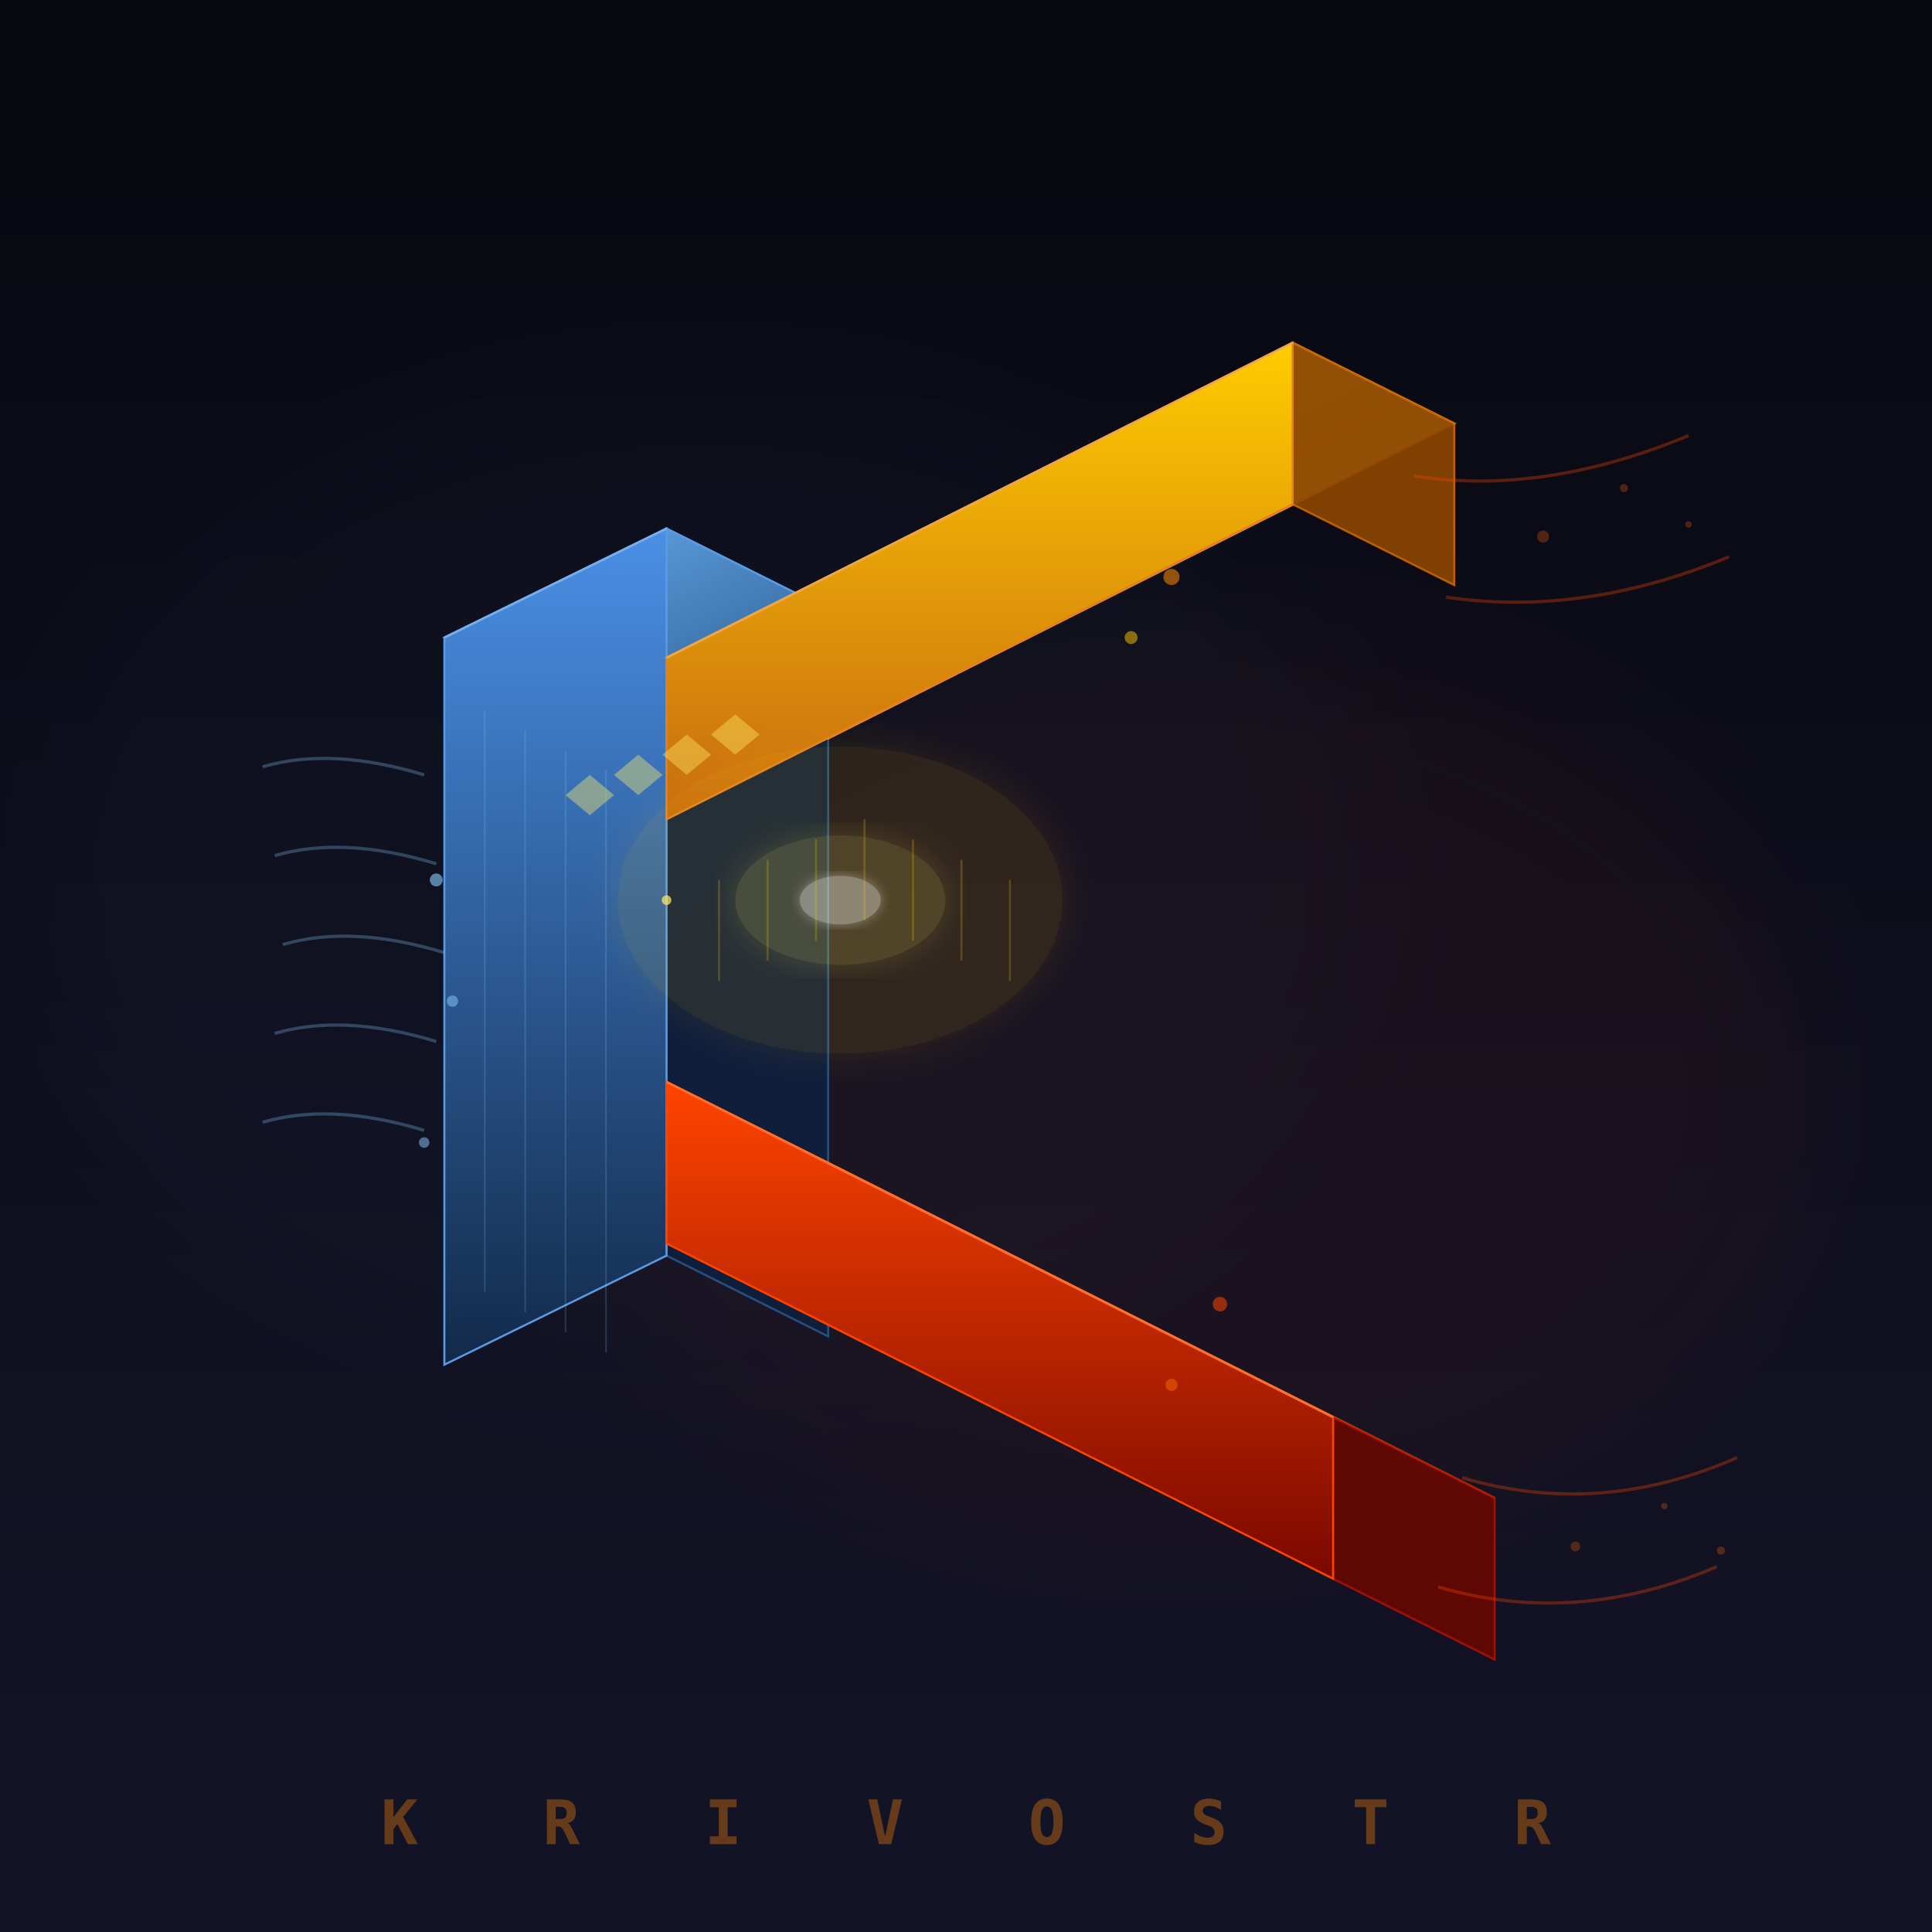
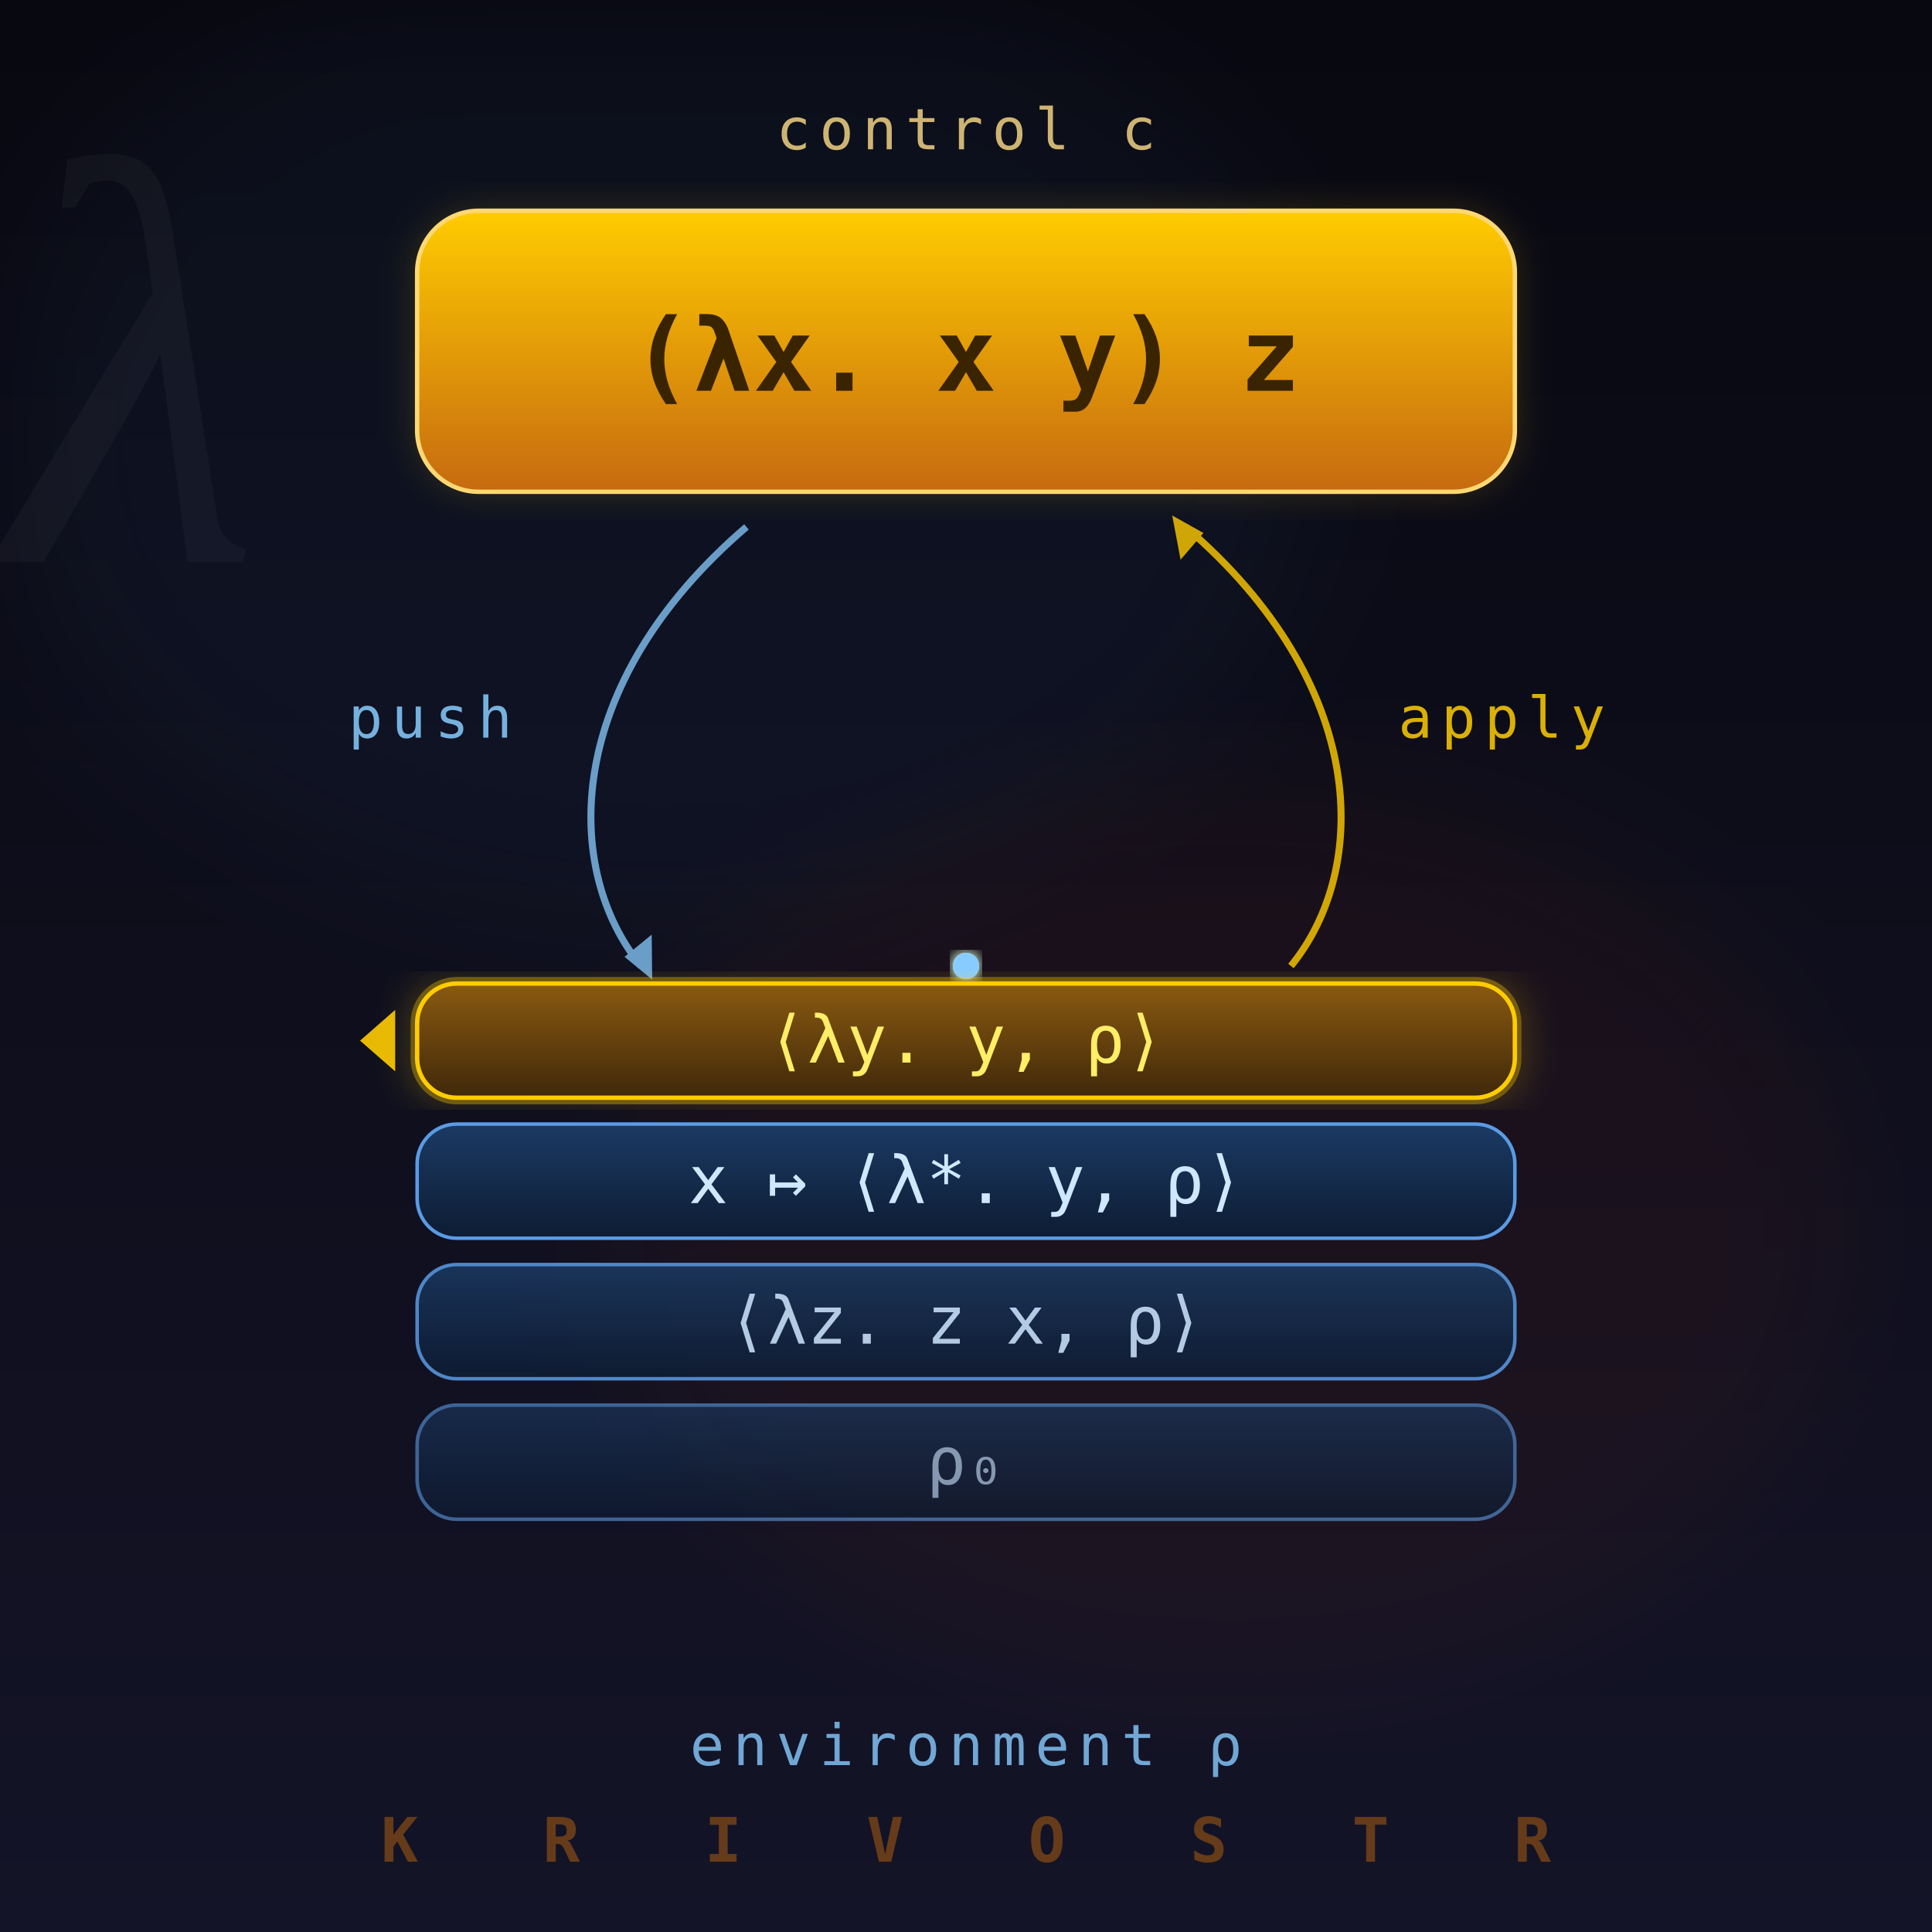
- <svg xmlns="http://www.w3.org/2000/svg" viewBox="-220 -220 440 440">
+ <svg xmlns="http://www.w3.org/2000/svg" viewBox="-220 -220 440 440" role="img" aria-label="A Krivine machine: a control term above an environment stack of closures, with the push and apply steps of the reduction cycle drawn between them.">
  <defs>
-     <linearGradient id="coolF" x1="0" y1="0" x2="0" y2="1">
-       <stop offset="0%" stop-color="#4a8fe5" />
-       <stop offset="100%" stop-color="#122a4a" />
+     <linearGradient id="bgGrad" x1="0" y1="0" x2="0" y2="1">
+       <stop offset="0%" stop-color="#080810" />
+       <stop offset="100%" stop-color="#141428" />
    </linearGradient>
-     <linearGradient id="coolT" x1="0" y1="0" x2="1" y2="1">
-       <stop offset="0%" stop-color="#6aaff5" />
-       <stop offset="100%" stop-color="#2a5a8c" />
+     <linearGradient id="plateFill" x1="0" y1="0" x2="0" y2="1">
+       <stop offset="0%" stop-color="#1b3a63" />
+       <stop offset="100%" stop-color="#0d1c33" />
    </linearGradient>
-     <linearGradient id="heatF" x1="0" y1="0" x2="0" y2="1">
+     <linearGradient id="ctrlFill" x1="0" y1="0" x2="0" y2="1">
      <stop offset="0%" stop-color="#ffcc00" />
      <stop offset="100%" stop-color="#c66a10" />
    </linearGradient>
-     <linearGradient id="heatT" x1="0" y1="0" x2="1" y2="1">
-       <stop offset="0%" stop-color="#ffee66" />
-       <stop offset="100%" stop-color="#f39c12" />
-     </linearGradient>
-     <linearGradient id="hotF" x1="0" y1="0" x2="0" y2="1">
-       <stop offset="0%" stop-color="#ff4400" />
-       <stop offset="100%" stop-color="#7a0800" />
-     </linearGradient>
-     <linearGradient id="hotT" x1="0" y1="0" x2="1" y2="1">
-       <stop offset="0%" stop-color="#ff6600" />
-       <stop offset="100%" stop-color="#cc2200" />
-     </linearGradient>
-     <linearGradient id="bgGrad" x1="0" y1="0" x2="0" y2="1">
-       <stop offset="0%" stop-color="#080810" />
-       <stop offset="100%" stop-color="#141428" />
+     <linearGradient id="headFill" x1="0" y1="0" x2="0" y2="1">
+       <stop offset="0%" stop-color="#8a5a10" />
+       <stop offset="100%" stop-color="#40280a" />
    </linearGradient>
    <filter id="glowBig">
      <feGaussianBlur stdDeviation="15" />
    </filter>
    <filter id="glowSmall">
      <feGaussianBlur stdDeviation="4" result="b" />
      <feComposite in="SourceGraphic" in2="b" operator="over" />
    </filter>
    <filter id="glowTiny">
      <feGaussianBlur stdDeviation="1.5" result="b" />
      <feComposite in="SourceGraphic" in2="b" operator="over" />
    </filter>
+     <marker id="arrowCool" viewBox="0 0 10 10" refX="5" refY="8" markerWidth="5" markerHeight="5" orient="auto">
+       <path d="M0,0 L10,8 L0,10 z" fill="#88ccff" />
+     </marker>
+     <marker id="arrowHot" viewBox="0 0 10 10" refX="5" refY="8" markerWidth="5" markerHeight="5" orient="auto">
+       <path d="M0,0 L10,8 L0,10 z" fill="#ffcc00" />
+     </marker>
  </defs>
  <rect x="-220" y="-220" width="440" height="440" fill="url(#bgGrad)" />
-   <ellipse cx="-60" cy="-20" rx="150" ry="110" fill="#4a8fe5" opacity="0.035" filter="url(#glowBig)" />
-   <ellipse cx="50" cy="30" rx="140" ry="100" fill="#ff4400" opacity="0.045" filter="url(#glowBig)" />
-   <g transform="translate(10, 8) scale(0.92)">
-     <polygon points="-85,-117 -85,63 -45,83 -45,-97" fill="#0d2040" stroke="#2a5a8c" stroke-width="0.5" opacity="0.85" />
-     <polygon points="-140,-90 -85,-117 -45,-97 -100,-70" fill="url(#coolT)" stroke="#5a9be5" stroke-width="0.5" />
-     <polygon points="-140,-90 -85,-117 -85,63 -140,90" fill="url(#coolF)" stroke="#5a9be5" stroke-width="0.5" />
-     <g stroke="#88ccff" stroke-width="0.4" opacity="0.18">
-       <line x1="-130" y1="-72" x2="-130" y2="72" />
-       <line x1="-120" y1="-67" x2="-120" y2="77" />
-       <line x1="-110" y1="-62" x2="-110" y2="82" />
-       <line x1="-100" y1="-57" x2="-100" y2="87" />
-     </g>
-     <polygon points="-85,-85 70,-163 110,-143 -45,-65" fill="url(#heatT)" stroke="#f39c12" stroke-width="0.5" />
-     <polygon points="70,-163 70,-123 110,-103 110,-143" fill="#8a4400" stroke="#cc6600" stroke-width="0.5" opacity="0.92" />
-     <polygon points="-85,-85 70,-163 70,-123 -85,-45" fill="url(#heatF)" stroke="#e67e22" stroke-width="0.5" />
-     <polygon points="-85,20 80,103 120,123 -45,40" fill="url(#hotT)" stroke="#ff6600" stroke-width="0.5" />
-     <polygon points="80,103 80,143 120,163 120,123" fill="#660800" stroke="#aa1100" stroke-width="0.5" opacity="0.92" />
-     <polygon points="-85,20 80,103 80,143 -85,60" fill="url(#hotF)" stroke="#ff4400" stroke-width="0.5" />
-     <ellipse cx="-42" cy="-25" rx="55" ry="38" fill="#ffcc00" opacity="0.10" filter="url(#glowSmall)" />
-     <ellipse cx="-42" cy="-25" rx="26" ry="16" fill="#ffee66" opacity="0.16" filter="url(#glowSmall)" />
-     <ellipse cx="-42" cy="-25" rx="10" ry="6" fill="#ffffff" opacity="0.35" filter="url(#glowTiny)" />
-     <g stroke="#ffcc00" stroke-width="0.5" opacity="0.22">
-       <line x1="-72" y1="-30" x2="-72" y2="-5" />
-       <line x1="-60" y1="-35" x2="-60" y2="-10" />
-       <line x1="-48" y1="-40" x2="-48" y2="-15" />
-       <line x1="-36" y1="-45" x2="-36" y2="-20" />
-       <line x1="-24" y1="-40" x2="-24" y2="-15" />
-       <line x1="-12" y1="-35" x2="-12" y2="-10" />
-       <line x1="0" y1="-30" x2="0" y2="-5" />
-     </g>
-     <g stroke="#88ccff" stroke-width="0.8" fill="none" opacity="0.28">
-       <path d="M-185,-58 Q-168,-63 -145,-56" />
-       <path d="M-182,-36 Q-165,-41 -142,-34" />
-       <path d="M-180,-14 Q-163,-19 -140,-12" />
-       <path d="M-182,8 Q-165,3 -142,10" />
-       <path d="M-185,30 Q-168,25 -145,32" />
-     </g>
-     <g stroke="#ff4400" stroke-width="0.8" fill="none" opacity="0.32">
-       <path d="M100,-130 Q132,-125 168,-140" />
-       <path d="M108,-100 Q142,-95 178,-110" />
-       <path d="M112,118 Q146,128 180,113" />
-       <path d="M106,145 Q140,155 175,140" />
-     </g>
-     <g fill="#ff6600" opacity="0.28">
-       <circle cx="132" cy="-115" r="1.5" />
-       <circle cx="152" cy="-127" r="1.0" />
-       <circle cx="168" cy="-118" r="0.8" />
-       <circle cx="140" cy="135" r="1.2" />
-       <circle cx="162" cy="125" r="0.8" />
-       <circle cx="176" cy="136" r="1.0" />
-     </g>
-     <g fill="#ffee66" opacity="0.4">
-       <polygon points="-104,-56 -98,-51 -104,-46 -110,-51" />
-       <polygon points="-92,-61 -86,-56 -92,-51 -98,-56" />
-       <polygon points="-80,-66 -74,-61 -80,-56 -86,-61" />
-       <polygon points="-68,-71 -62,-66 -68,-61 -74,-66" />
-     </g>
-     <g stroke="#a8d4ff" stroke-width="0.6" opacity="0.35" fill="none">
-       <path d="M-140,-90 L-85,-117" />
-     </g>
-     <g stroke="#ffdd88" stroke-width="0.6" opacity="0.4" fill="none">
-       <path d="M-85,-85 L70,-163" />
-     </g>
-     <g stroke="#ffaa77" stroke-width="0.6" opacity="0.4" fill="none">
-       <path d="M-85,20 L80,103" />
-     </g>
-     <circle cx="-142" cy="-30" r="1.6" fill="#88ccff" opacity="0.6">
-       <animate attributeName="cx" values="-142;-80" dur="2.8s" repeatCount="indefinite" />
-       <animate attributeName="opacity" values="0.6;0" dur="2.8s" repeatCount="indefinite" />
+   <ellipse cx="-70" cy="-120" rx="150" ry="110" fill="#4a8fe5" opacity="0.05" filter="url(#glowBig)" />
+   <ellipse cx="60" cy="60" rx="140" ry="100" fill="#ff4400" opacity="0.05" filter="url(#glowBig)" />
+   <text x="-218" y="-92" font-size="132" fill="#ffffff" opacity="0.035" font-family="Georgia, 'Times New Roman', serif" font-style="italic">λ</text>
+   <text x="0" y="-186" text-anchor="middle" fill="#ffdd88" font-size="13" font-family="ui-monospace, 'JetBrains Mono', monospace" letter-spacing="2" opacity="0.8">control  c</text>
+   <rect x="-125" y="-172" width="250" height="64" rx="14" fill="#ffcc00" opacity="0.18" filter="url(#glowSmall)" />
+   <rect x="-125" y="-172" width="250" height="64" rx="14" fill="url(#ctrlFill)" stroke="#ffd873" stroke-width="1" />
+   <text x="0" y="-131" text-anchor="middle" fill="#3a2400" font-size="23" font-family="ui-monospace, 'JetBrains Mono', monospace" font-weight="bold">(λx. x y) z</text>
+   <path d="M -50,-100 C -92,-64 -92,-22 -74,0" fill="none" stroke="#88ccff" stroke-width="1.6" opacity="0.75" marker-end="url(#arrowCool)" />
+   <text x="-122" y="-52" text-anchor="middle" fill="#88ccff" font-size="13" font-family="ui-monospace, 'JetBrains Mono', monospace" letter-spacing="2" opacity="0.85">push</text>
+   <path d="M 74,0 C 92,-22 92,-64 50,-100" fill="none" stroke="#ffcc00" stroke-width="1.6" opacity="0.8" marker-end="url(#arrowHot)" />
+   <text x="122" y="-52" text-anchor="middle" fill="#ffcc00" font-size="13" font-family="ui-monospace, 'JetBrains Mono', monospace" letter-spacing="2" opacity="0.85">apply</text>
+   <g font-family="ui-monospace, 'JetBrains Mono', monospace" font-size="15" text-anchor="middle">
+     <circle r="3" fill="#ffee66" filter="url(#glowTiny)">
+       <animateMotion dur="3.2s" repeatCount="indefinite" path="M 0,-100 C -40,-70 -62,-24 -74,0" />
+       <animate attributeName="opacity" values="0;0.95;0.95;0" dur="3.2s" repeatCount="indefinite" />
    </circle>
-     <circle cx="-138" cy="0" r="1.4" fill="#88ccff" opacity="0.5">
-       <animate attributeName="cx" values="-138;-76" dur="3.4s" repeatCount="indefinite" />
-       <animate attributeName="opacity" values="0.5;0" dur="3.4s" repeatCount="indefinite" />
+     <circle r="3" fill="#88ccff" filter="url(#glowTiny)">
+       <animateMotion dur="3.2s" begin="1.6s" repeatCount="indefinite" path="M -74,0 C -62,-24 -40,-70 0,-100" />
+       <animate attributeName="opacity" values="0;0.9;0.9;0" dur="3.2s" begin="1.6s" repeatCount="indefinite" />
    </circle>
-     <circle cx="-145" cy="35" r="1.3" fill="#88ccff" opacity="0.5">
-       <animate attributeName="cx" values="-145;-83" dur="3.1s" repeatCount="indefinite" />
-       <animate attributeName="opacity" values="0.5;0" dur="3.1s" repeatCount="indefinite" />
-     </circle>
-     <circle cx="40" cy="-105" r="2.0" fill="#ff8800" opacity="0.55">
-       <animate attributeName="cx" values="40;138" dur="2.2s" repeatCount="indefinite" />
-       <animate attributeName="opacity" values="0.55;0" dur="2.2s" repeatCount="indefinite" />
-     </circle>
-     <circle cx="30" cy="-90" r="1.6" fill="#ffcc00" opacity="0.5">
-       <animate attributeName="cx" values="30;120" dur="2.6s" repeatCount="indefinite" />
-       <animate attributeName="opacity" values="0.5;0" dur="2.6s" repeatCount="indefinite" />
-     </circle>
-     <circle cx="52" cy="75" r="1.8" fill="#ff4400" opacity="0.55">
-       <animate attributeName="cx" values="52;145" dur="2.5s" repeatCount="indefinite" />
-       <animate attributeName="opacity" values="0.55;0" dur="2.5s" repeatCount="indefinite" />
-     </circle>
-     <circle cx="40" cy="95" r="1.5" fill="#ff6600" opacity="0.5">
-       <animate attributeName="cx" values="40;135" dur="2.9s" repeatCount="indefinite" />
-       <animate attributeName="opacity" values="0.5;0" dur="2.9s" repeatCount="indefinite" />
-     </circle>
-     <circle cx="-85" cy="-25" r="1.2" fill="#ffee66" opacity="0.7">
-       <animate attributeName="cx" values="-120;-40" dur="2.4s" repeatCount="indefinite" />
-       <animate attributeName="r" values="0.8;1.8;0.8" dur="2.4s" repeatCount="indefinite" />
-       <animate attributeName="opacity" values="0.7;0.2;0.7" dur="2.4s" repeatCount="indefinite" />
-     </circle>
+     <rect x="-125" y="132" width="250" height="26" rx="9" fill="none" stroke="#4a8fe5" stroke-width="0.8" stroke-dasharray="3 4" opacity="0">
+       <animate attributeName="opacity" values="0;0.5;0" dur="3.2s" repeatCount="indefinite" />
+     </rect>
+     <rect x="-125" y="4" width="250" height="26" rx="9" fill="none" stroke="#ffcc00" stroke-width="3" opacity="0.4" filter="url(#glowSmall)" />
+     <rect x="-125" y="4" width="250" height="26" rx="9" fill="url(#headFill)" stroke="#ffcc00" stroke-width="1" />
+     <text x="0" y="22" fill="#ffee66">⟨λy. y, ρ⟩</text>
+     <rect x="-125" y="36" width="250" height="26" rx="9" fill="url(#plateFill)" stroke="#5a9be5" stroke-width="0.8" />
+     <text x="0" y="54" fill="#cfe8ff">x ↦ ⟨λ*. y, ρ⟩</text>
+     <rect x="-125" y="68" width="250" height="26" rx="9" fill="url(#plateFill)" stroke="#5a9be5" stroke-width="0.8" opacity="0.85" />
+     <text x="0" y="86" fill="#cfe8ff" opacity="0.85">⟨λz. z x, ρ⟩</text>
+     <rect x="-125" y="100" width="250" height="26" rx="9" fill="url(#plateFill)" stroke="#5a9be5" stroke-width="0.8" opacity="0.6" />
+     <text x="0" y="118" fill="#cfe8ff" opacity="0.6">ρ₀</text>
  </g>
-   <text x="0" y="200" text-anchor="middle" fill="#ff8800" font-size="14" font-family="ui-monospace, 'JetBrains Mono', monospace" font-weight="bold" opacity="0.35" letter-spacing="10">K R I V O S T R</text>
+   <polygon points="-138,17 -130,10 -130,24" fill="#ffcc00" opacity="0.9">
+     <animate attributeName="opacity" values="0.35;0.95;0.35" dur="3.2s" repeatCount="indefinite" />
+   </polygon>
+   <text x="0" y="182" text-anchor="middle" fill="#88ccff" font-size="13" font-family="ui-monospace, 'JetBrains Mono', monospace" letter-spacing="2" opacity="0.8">environment  ρ</text>
+   <text x="0" y="204" text-anchor="middle" fill="#ff8800" font-size="14" font-family="ui-monospace, 'JetBrains Mono', monospace" font-weight="bold" opacity="0.35" letter-spacing="10">K R I V O S T R</text>
</svg>
